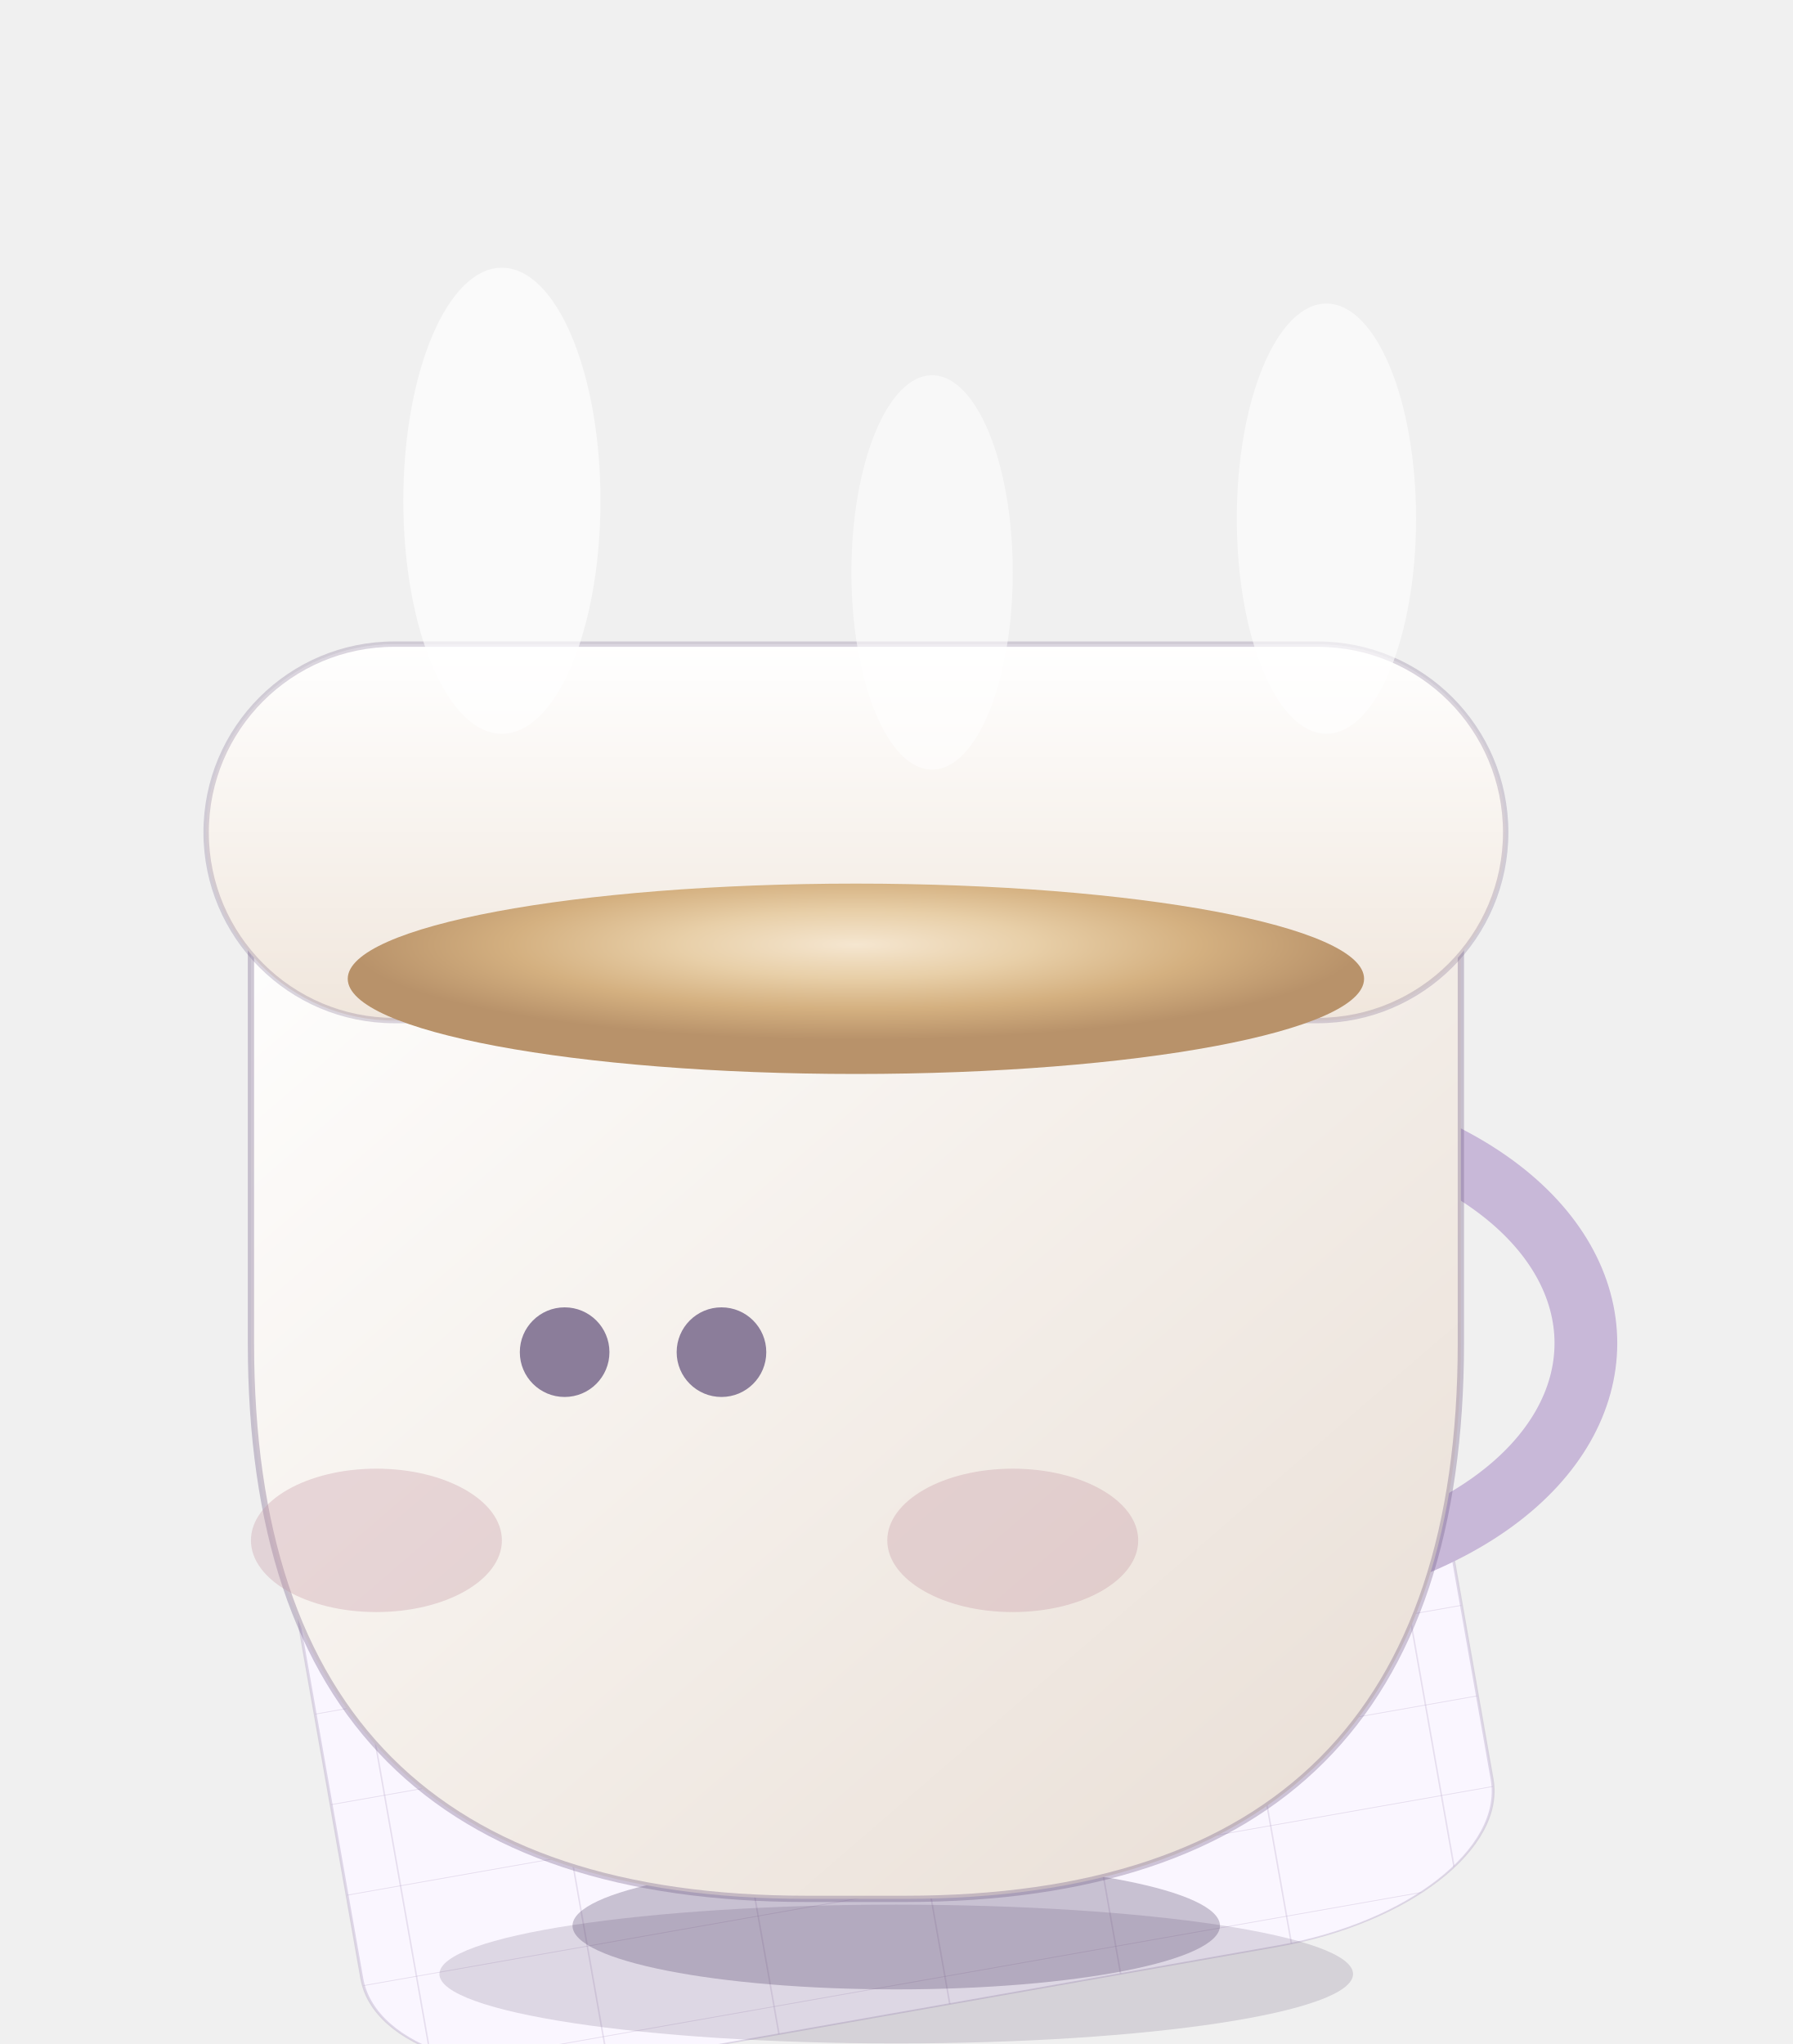
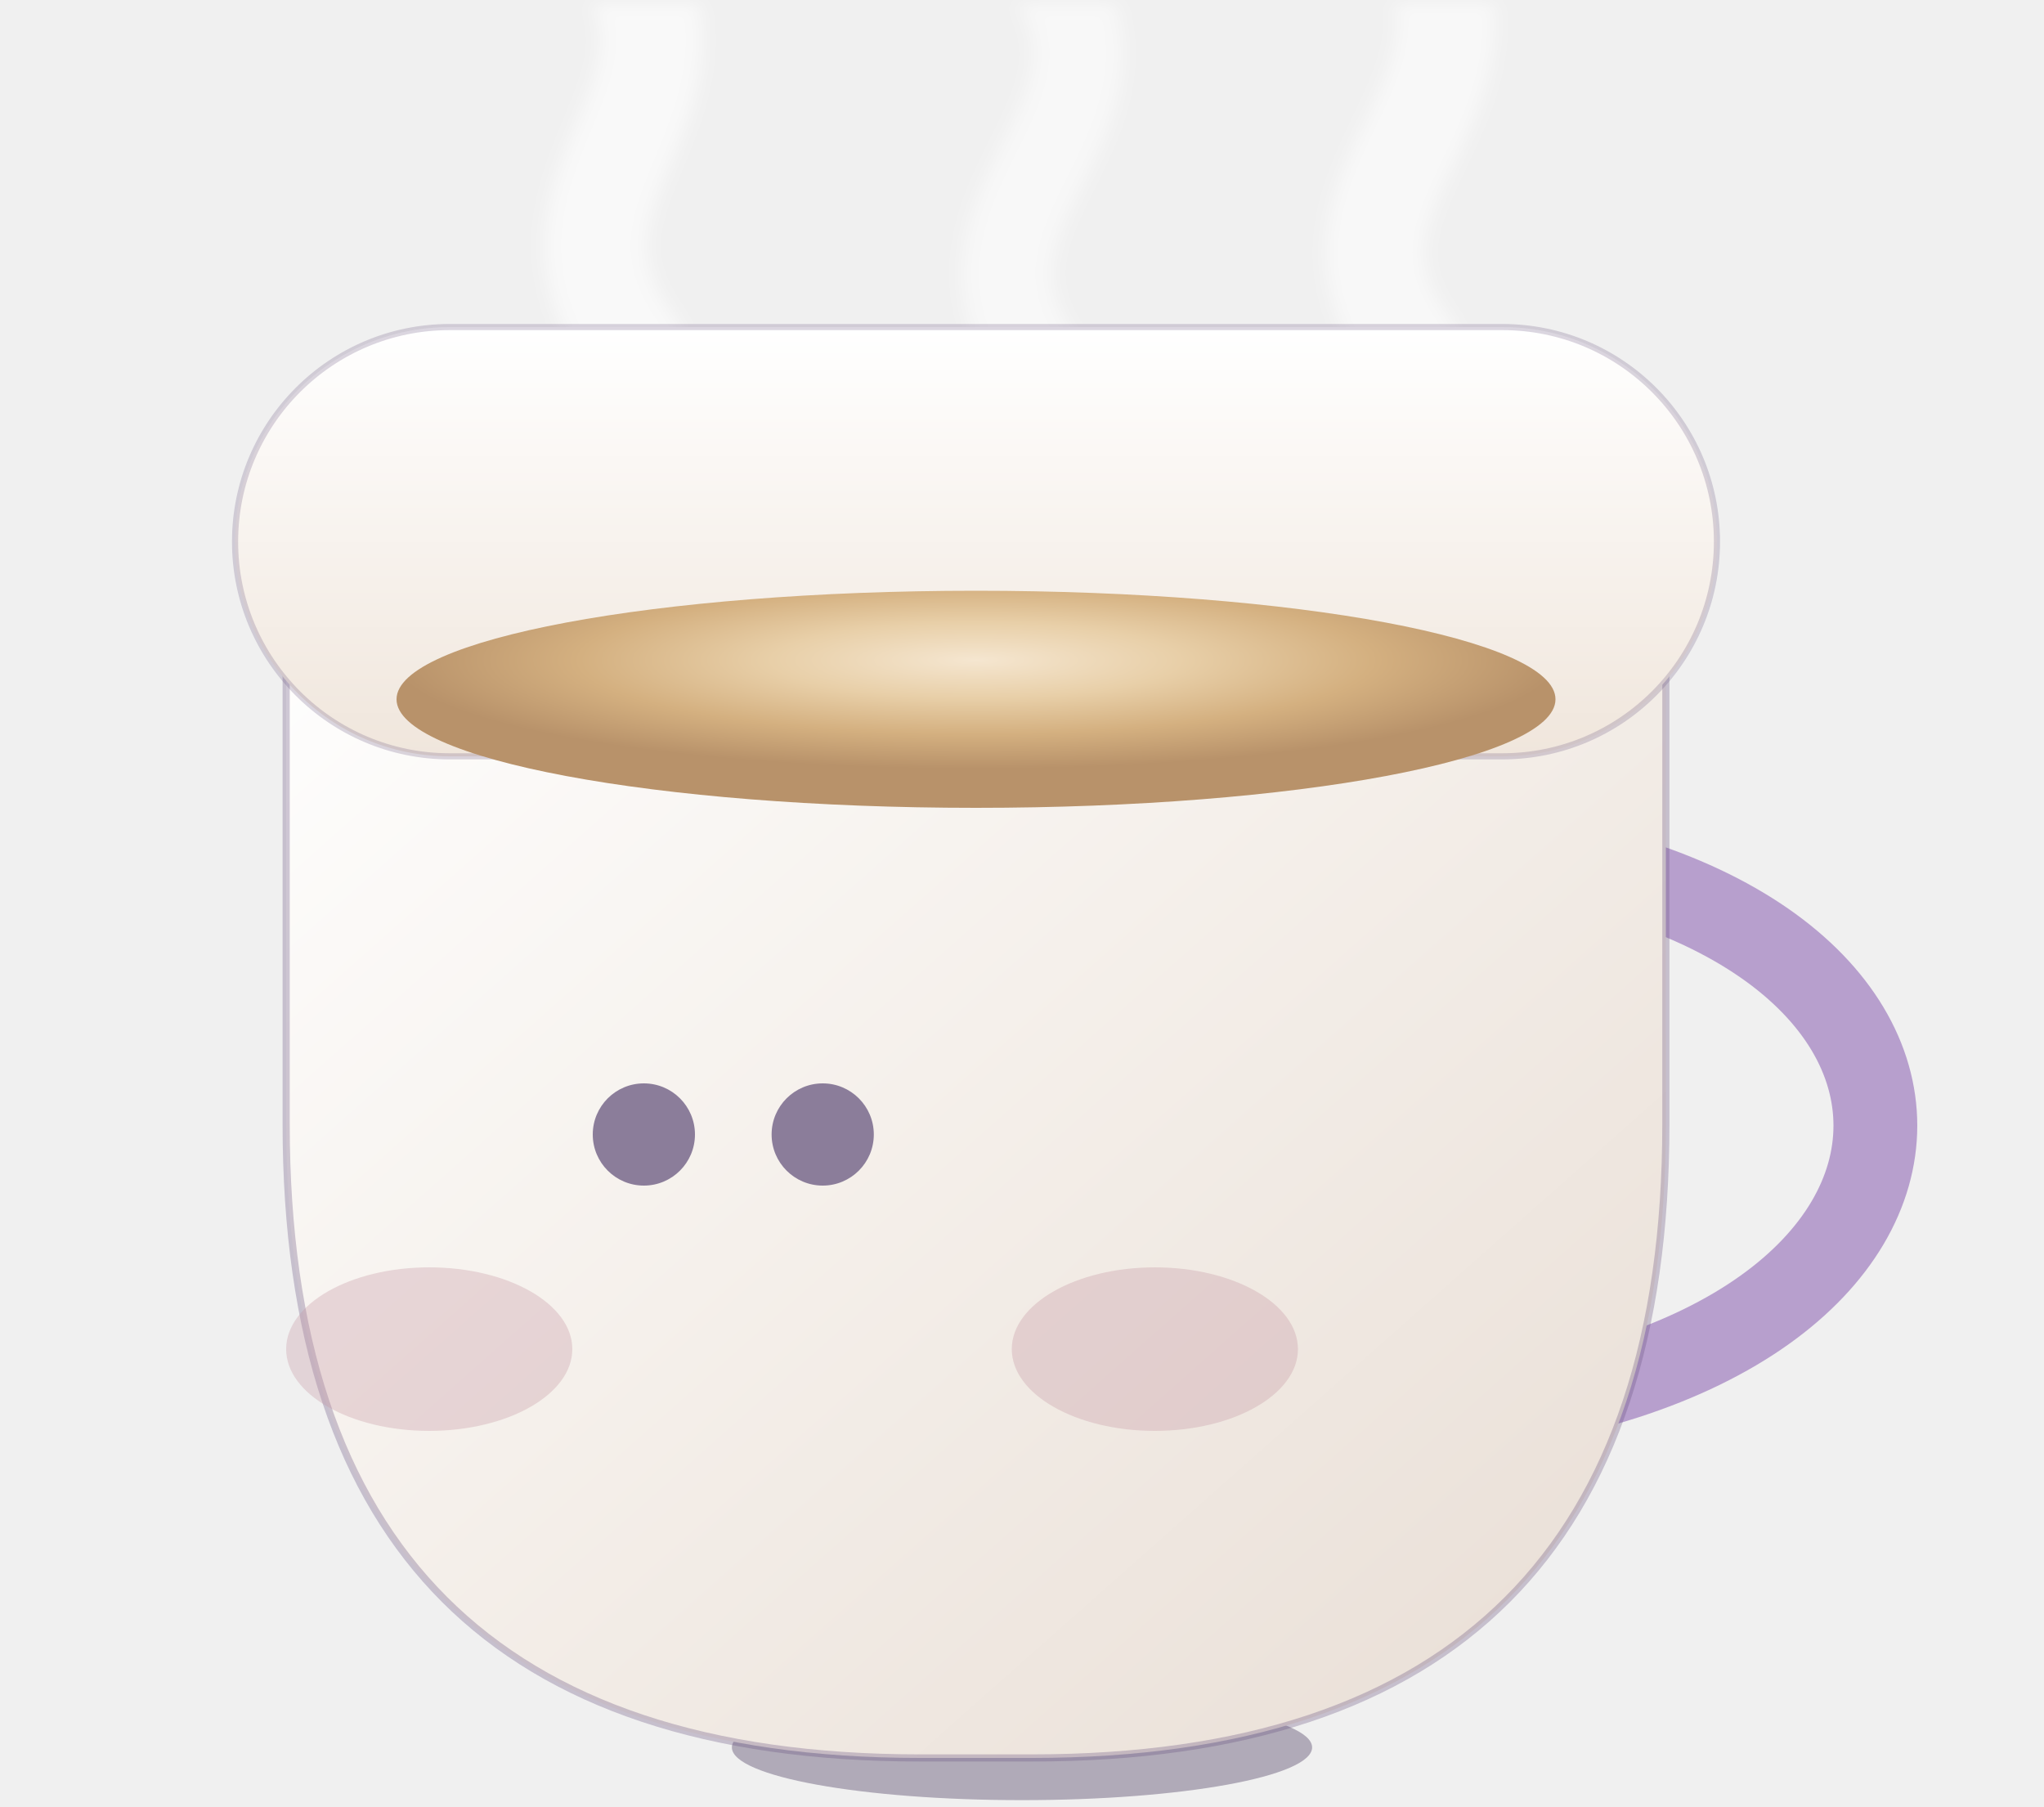
- <svg xmlns="http://www.w3.org/2000/svg" viewBox="0 -91.80 620 707" role="img" aria-label="Kabuqina companion pill — cup on gingham coaster">
-   <defs>
-     <pattern id="kabuqina_pill_scene_gingham" width="60.00" height="60.00" patternUnits="userSpaceOnUse">
-       <rect width="60.00" height="60.00" fill="#faf6ff" />
-       <path d="M 0 0 H 60.00" stroke="rgba(184, 169, 201, 0.32)" stroke-width="1" />
-       <path d="M 0 0 V 60.00" stroke="rgba(184, 169, 201, 0.32)" stroke-width="1" />
-     </pattern>
-     <linearGradient id="kabuqina_pill_scene_bodyGrad" x1="0%" y1="0%" x2="100%" y2="100%">
-       <stop offset="0%" stop-color="#ffffff" />
-       <stop offset="45%" stop-color="#f5f0eb" />
-       <stop offset="100%" stop-color="#e8ddd4" />
-     </linearGradient>
-     <linearGradient id="kabuqina_pill_scene_rimGrad" x1="0%" y1="0%" x2="0%" y2="100%">
-       <stop offset="0%" stop-color="#ffffff" />
-       <stop offset="100%" stop-color="#f0e6dc" />
-     </linearGradient>
-     <radialGradient id="kabuqina_pill_scene_latteGrad" cx="50%" cy="32%" rx="46%" ry="58%">
-       <stop offset="0%" stop-color="#f5e6d0" />
-       <stop offset="35%" stop-color="#e8cfa8" />
-       <stop offset="68%" stop-color="#d4b080" />
-       <stop offset="100%" stop-color="#b8926a" />
-     </radialGradient>
-   </defs>
-   <g transform="translate(310.00 497.81) rotate(-10.00) scale(1 0.5299)">
-     <rect x="-198.50" y="-198.50" width="397.00" height="397.00" rx="83.00" fill="url(#kabuqina_pill_scene_gingham)" stroke="rgba(184, 169, 201, 0.42)" stroke-width="1" />
-   </g>
-   <ellipse cx="310.00" cy="591.00" rx="158.00" ry="24.00" fill="rgba(90, 74, 106, 0.18)" />
-   <g transform="translate(0.00 565.00) scale(6.2) translate(0 -86)">
-     <ellipse cx="50" cy="87.5" rx="18.06" ry="3.55" fill="rgba(73, 56, 94, 0.28)" />
-     <path d="M 68.00 41.32 C 95.30 43.48 95.30 66.52 68.00 68.68" fill="none" stroke="#c8b8d8" stroke-width="3.50" stroke-linecap="round" />
-     <path d="M 14.00 27.00 L 14.00 55.00 Q 14.00 86.00 45.00 86.00 L 50.50 86.00 Q 81.50 86.00 81.50 55.00 L 81.50 27.00 Z" fill="url(#kabuqina_pill_scene_bodyGrad)" stroke="#6b5580" stroke-opacity="0.32" stroke-width="0.35" />
-     <rect x="11.50" y="16.00" width="72.50" height="21.00" rx="10.50" fill="url(#kabuqina_pill_scene_rimGrad)" stroke="#6b5580" stroke-opacity="0.24" stroke-width="0.3" />
-     <ellipse cx="47.75" cy="34.67" rx="28.35" ry="5.31" fill="url(#kabuqina_pill_scene_latteGrad)" />
-     <ellipse cx="21.00" cy="66.00" rx="7.00" ry="4.00" fill="#c495a0" fill-opacity="0.32" />
-     <ellipse cx="56.50" cy="66.00" rx="7.00" ry="4.00" fill="#c495a0" fill-opacity="0.32" />
-     <circle cx="31.50" cy="55.50" r="2.50" fill="#8b7d9a" />
-     <circle cx="40.25" cy="55.50" r="2.50" fill="#8b7d9a" />
-     <g opacity="0.88">
-       <ellipse cx="28" cy="8" rx="5.5" ry="13" fill="rgba(255,255,255,0.72)" />
-       <ellipse cx="52" cy="12" rx="4.5" ry="11" fill="rgba(255,255,255,0.62)" />
-       <ellipse cx="74" cy="9" rx="5" ry="12" fill="rgba(255,255,255,0.68)" />
+ <svg xmlns="http://www.w3.org/2000/svg" viewBox="0 0 620 548" role="img" aria-label="Kabuqina companion pill">
+   <ellipse cx="310" cy="530" rx="88" ry="16" fill="#49385e" fill-opacity="0.38">
+ </ellipse>
+   <g transform="translate(0 0) scale(6.2)">
+     <g>
+       <defs>
+         <linearGradient id="kq-cup-_R_6_-body" x1="0%" y1="0%" x2="100%" y2="100%">
+           <stop offset="0%" stop-color="#ffffff">
+ </stop>
+           <stop offset="45%" stop-color="#f5f0eb">
+ </stop>
+           <stop offset="100%" stop-color="#e8ddd4">
+ </stop>
+         </linearGradient>
+         <linearGradient id="kq-cup-_R_6_-rim" x1="0%" y1="0%" x2="0%" y2="100%">
+           <stop offset="0%" stop-color="#ffffff">
+ </stop>
+           <stop offset="100%" stop-color="#f0e6dc">
+ </stop>
+         </linearGradient>
+         <radialGradient id="kq-cup-_R_6_-latte" cx="50%" cy="32%" rx="46%" ry="58%">
+           <stop offset="0%" stop-color="#f5e6d0">
+ </stop>
+           <stop offset="35%" stop-color="#e8cfa8">
+ </stop>
+           <stop offset="68%" stop-color="#d4b080">
+ </stop>
+           <stop offset="100%" stop-color="#b8926a">
+ </stop>
+         </radialGradient>
+         <filter id="kq-cup-_R_6_-shadow" x="-18%" y="-18%" width="136%" height="138%">
+           <feDropShadow dx="0" dy="2" stdDeviation="1.8" flood-color="#5a4a6a" flood-opacity="0.12">
+ </feDropShadow>
+         </filter>
+         <filter id="kq-cup-_R_6_-steam" x="-20%" y="-20%" width="140%" height="140%">
+           <feGaussianBlur stdDeviation="0.45">
+ </feGaussianBlur>
+         </filter>
+       </defs>
+       <g opacity="0.88" filter="url(#kq-cup-_R_6_-steam)">
+         <path d="M 31 17 C 25 9 36 5 30 -3" fill="none" stroke="#ffffff" stroke-opacity="0.66" stroke-width="5" stroke-linecap="round">
+ </path>
+         <path d="M 51 18 C 45 10 57 6 51 -2" fill="none" stroke="#ffffff" stroke-opacity="0.58" stroke-width="4.4" stroke-linecap="round">
+ </path>
+         <path d="M 69 17 C 63 9 75 5 69 -4" fill="none" stroke="#ffffff" stroke-opacity="0.62" stroke-width="4.8" stroke-linecap="round">
+ </path>
+       </g>
+       <g>
+         <path d="M 70 41.32 C 99 43.2 99 66.8 70 69.2" fill="none" stroke="#b79fcd" stroke-width="4.1" stroke-linecap="round">
+ </path>
+         <path d="M 14 27 L 14 55 Q 14 86 45 86 L 50.5 86 Q 81.5 86 81.5 55 L 81.5 27 Z" fill="url(#kq-cup-_R_6_-body)" stroke="#6b5580" stroke-opacity="0.32" stroke-width="0.35">
+ </path>
+         <rect x="11.5" y="16" width="72.5" height="21" rx="10.5" fill="url(#kq-cup-_R_6_-rim)" stroke="#6b5580" stroke-opacity="0.24" stroke-width="0.3">
+ </rect>
+         <ellipse cx="47.75" cy="34.21" rx="28.35" ry="5.31" fill="url(#kq-cup-_R_6_-latte)">
+ </ellipse>
+         <ellipse cx="21" cy="66" rx="7" ry="4" fill="#c495a0" fill-opacity="0.32">
+ </ellipse>
+         <ellipse cx="56.5" cy="66" rx="7" ry="4" fill="#c495a0" fill-opacity="0.32">
+ </ellipse>
+         <circle cx="31.5" cy="55.5" r="2.5" fill="#8b7d9a">
+ </circle>
+         <circle cx="40.25" cy="55.5" r="2.5" fill="#8b7d9a">
+ </circle>
+       </g>
    </g>
  </g>
</svg>
